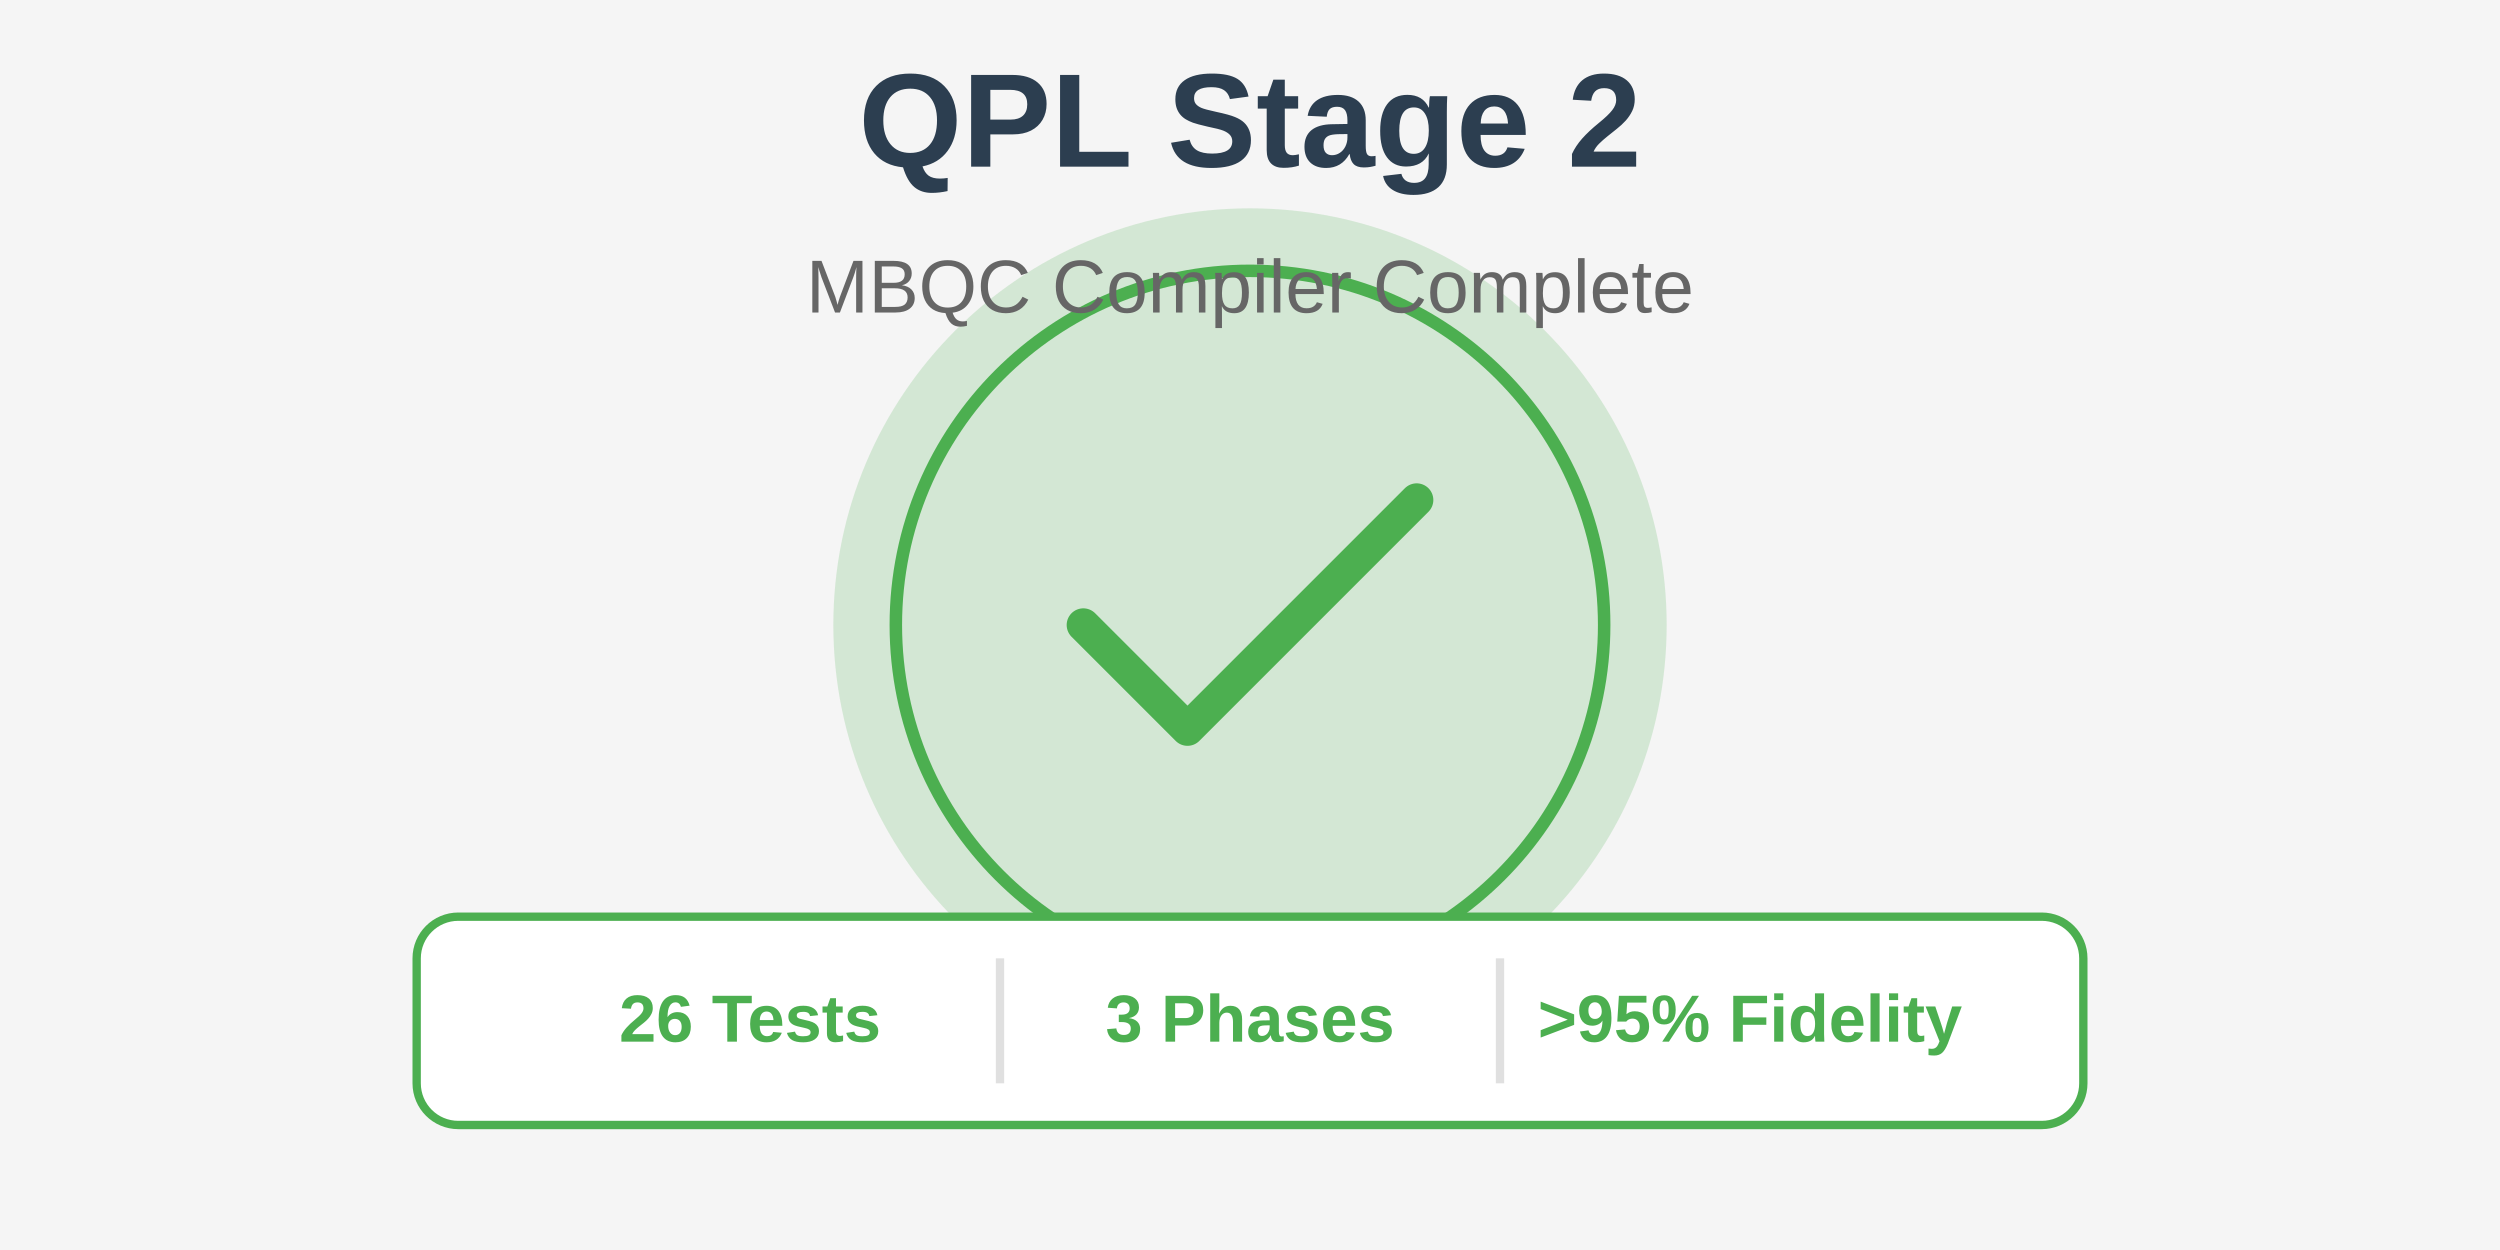
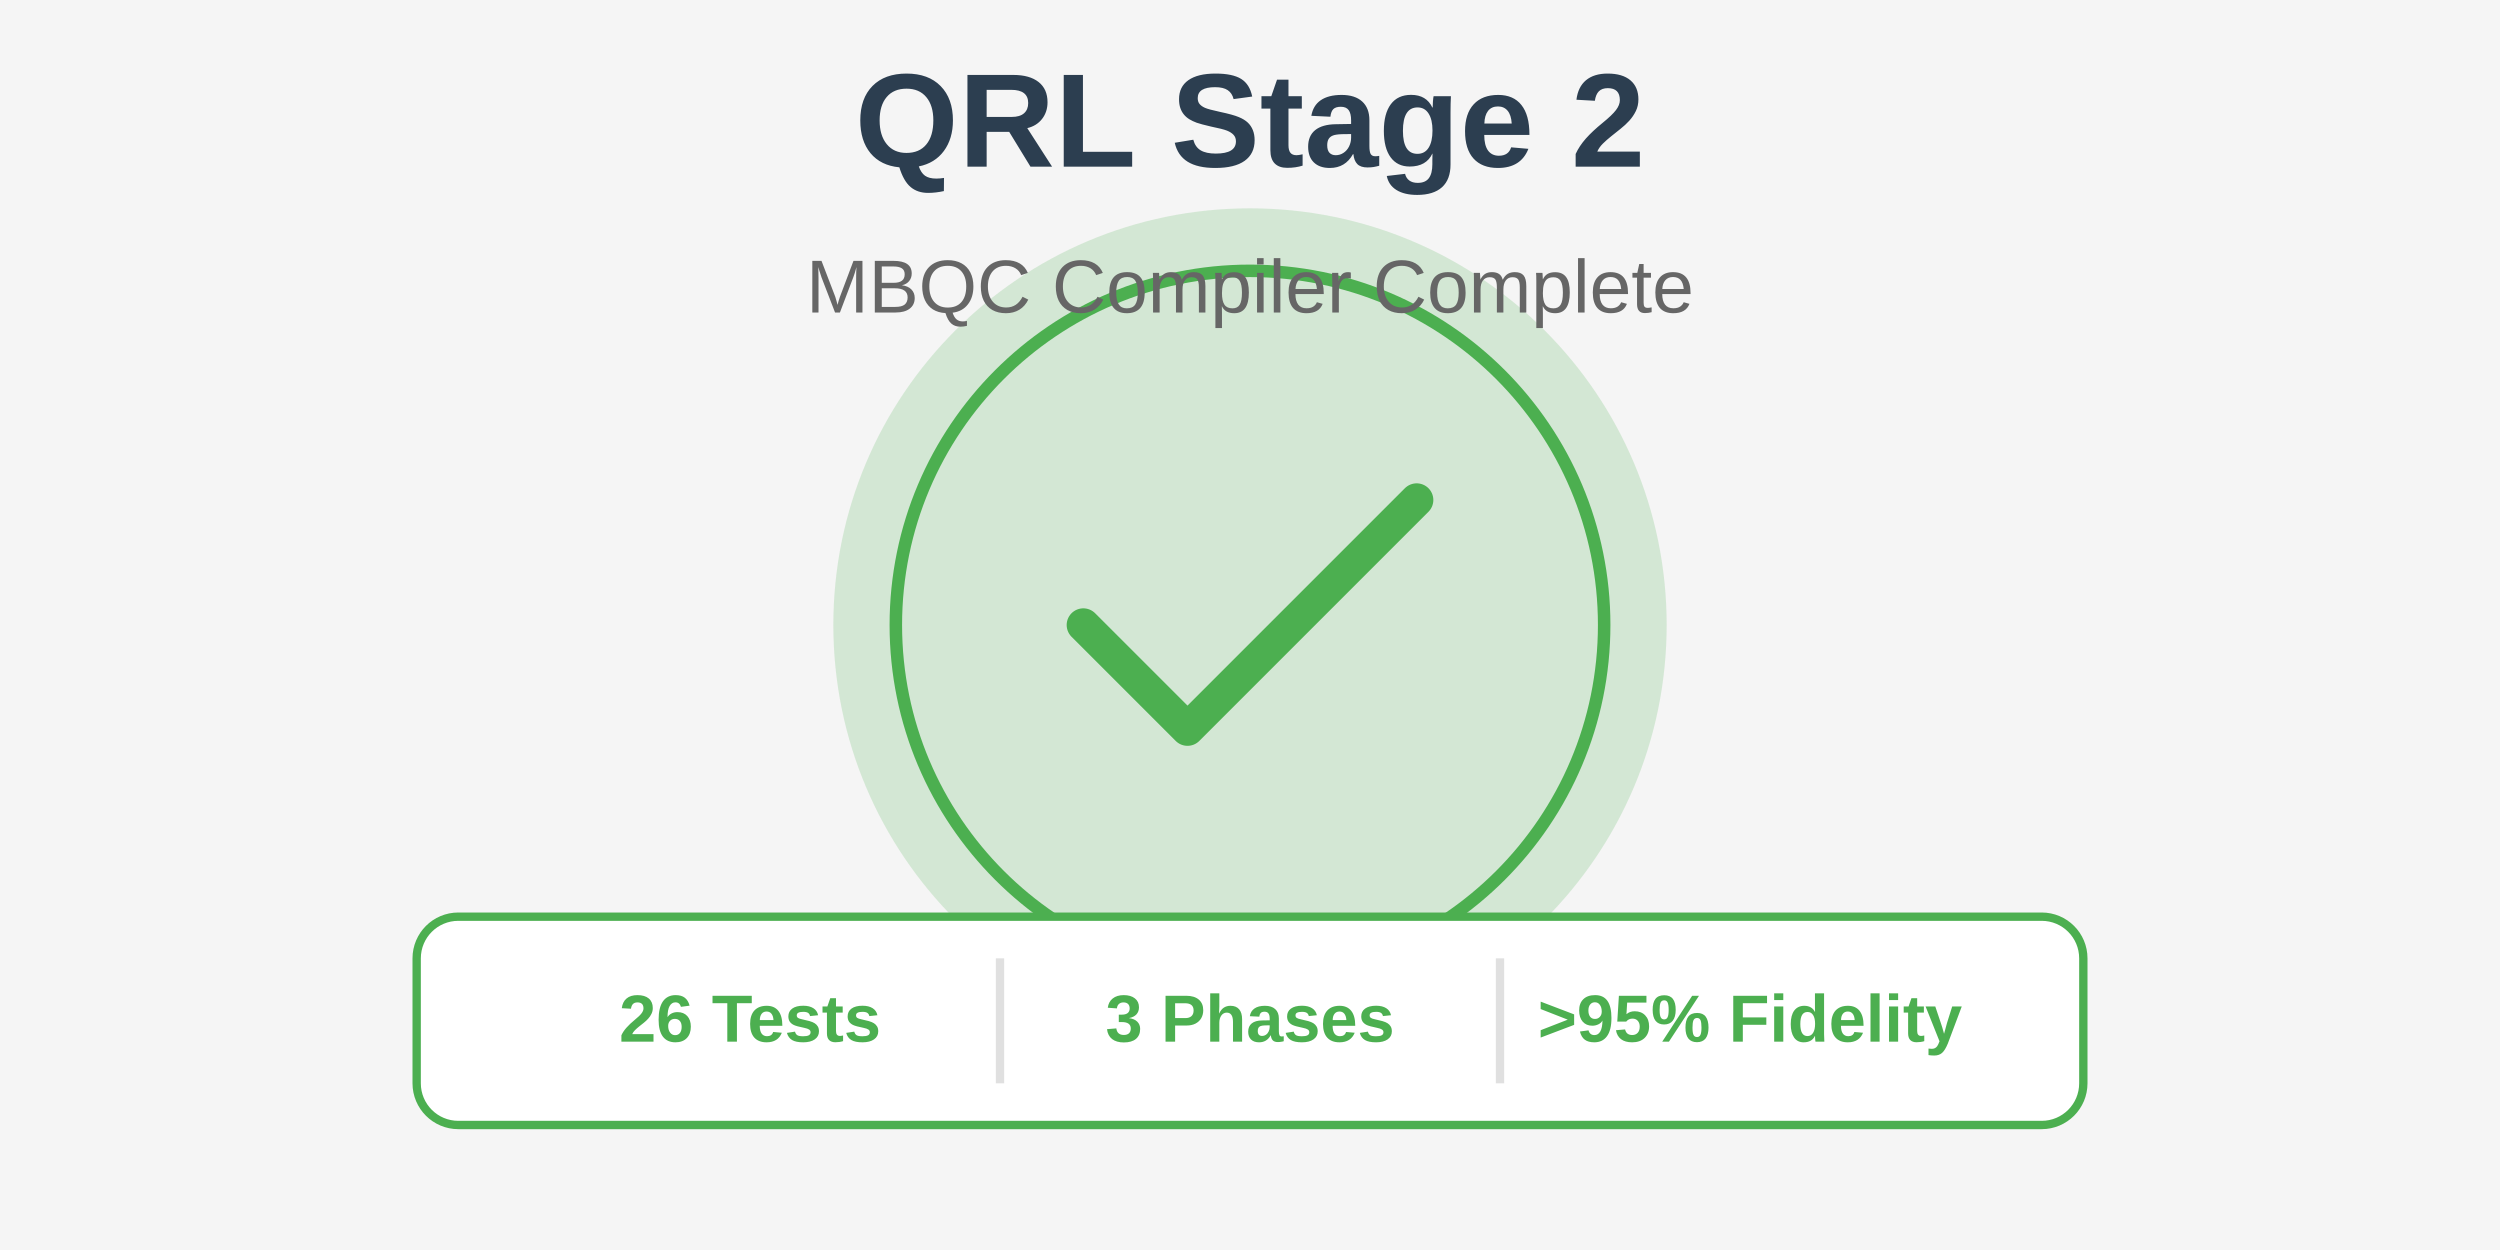
<svg xmlns="http://www.w3.org/2000/svg" viewBox="0 0 600 300">
  <rect width="600" height="300" fill="#f5f5f5" />
  <circle cx="300" cy="150" r="100" fill="#4caf50" opacity="0.2" />
  <circle cx="300" cy="150" r="85" fill="none" stroke="#4caf50" stroke-width="3" />
  <path d="M 260 150 L 285 175 L 340 120" fill="none" stroke="#4caf50" stroke-width="8" stroke-linecap="round" stroke-linejoin="round" />
  <text x="300" y="40" font-family="Arial, sans-serif" font-size="32" font-weight="bold" text-anchor="middle" fill="#2c3e50">
-     QPL Stage 2
+     QRL Stage 2
  </text>
  <text x="300" y="75" font-family="Arial, sans-serif" font-size="18" text-anchor="middle" fill="#666">
    MBQC Compiler Complete
  </text>
  <g id="stats">
    <rect x="100" y="220" width="400" height="50" fill="#fff" stroke="#4caf50" stroke-width="2" rx="10" />
    <text x="180" y="250" font-family="Arial, sans-serif" font-size="16" font-weight="bold" text-anchor="middle" fill="#4caf50">
      26 Tests
    </text>
    <text x="300" y="250" font-family="Arial, sans-serif" font-size="16" font-weight="bold" text-anchor="middle" fill="#4caf50">
      3 Phases
    </text>
    <text x="420" y="250" font-family="Arial, sans-serif" font-size="16" font-weight="bold" text-anchor="middle" fill="#4caf50">
      &gt;95% Fidelity
    </text>
    <line x1="240" y1="230" x2="240" y2="260" stroke="#e0e0e0" stroke-width="2" />
    <line x1="360" y1="230" x2="360" y2="260" stroke="#e0e0e0" stroke-width="2" />
  </g>
</svg>
